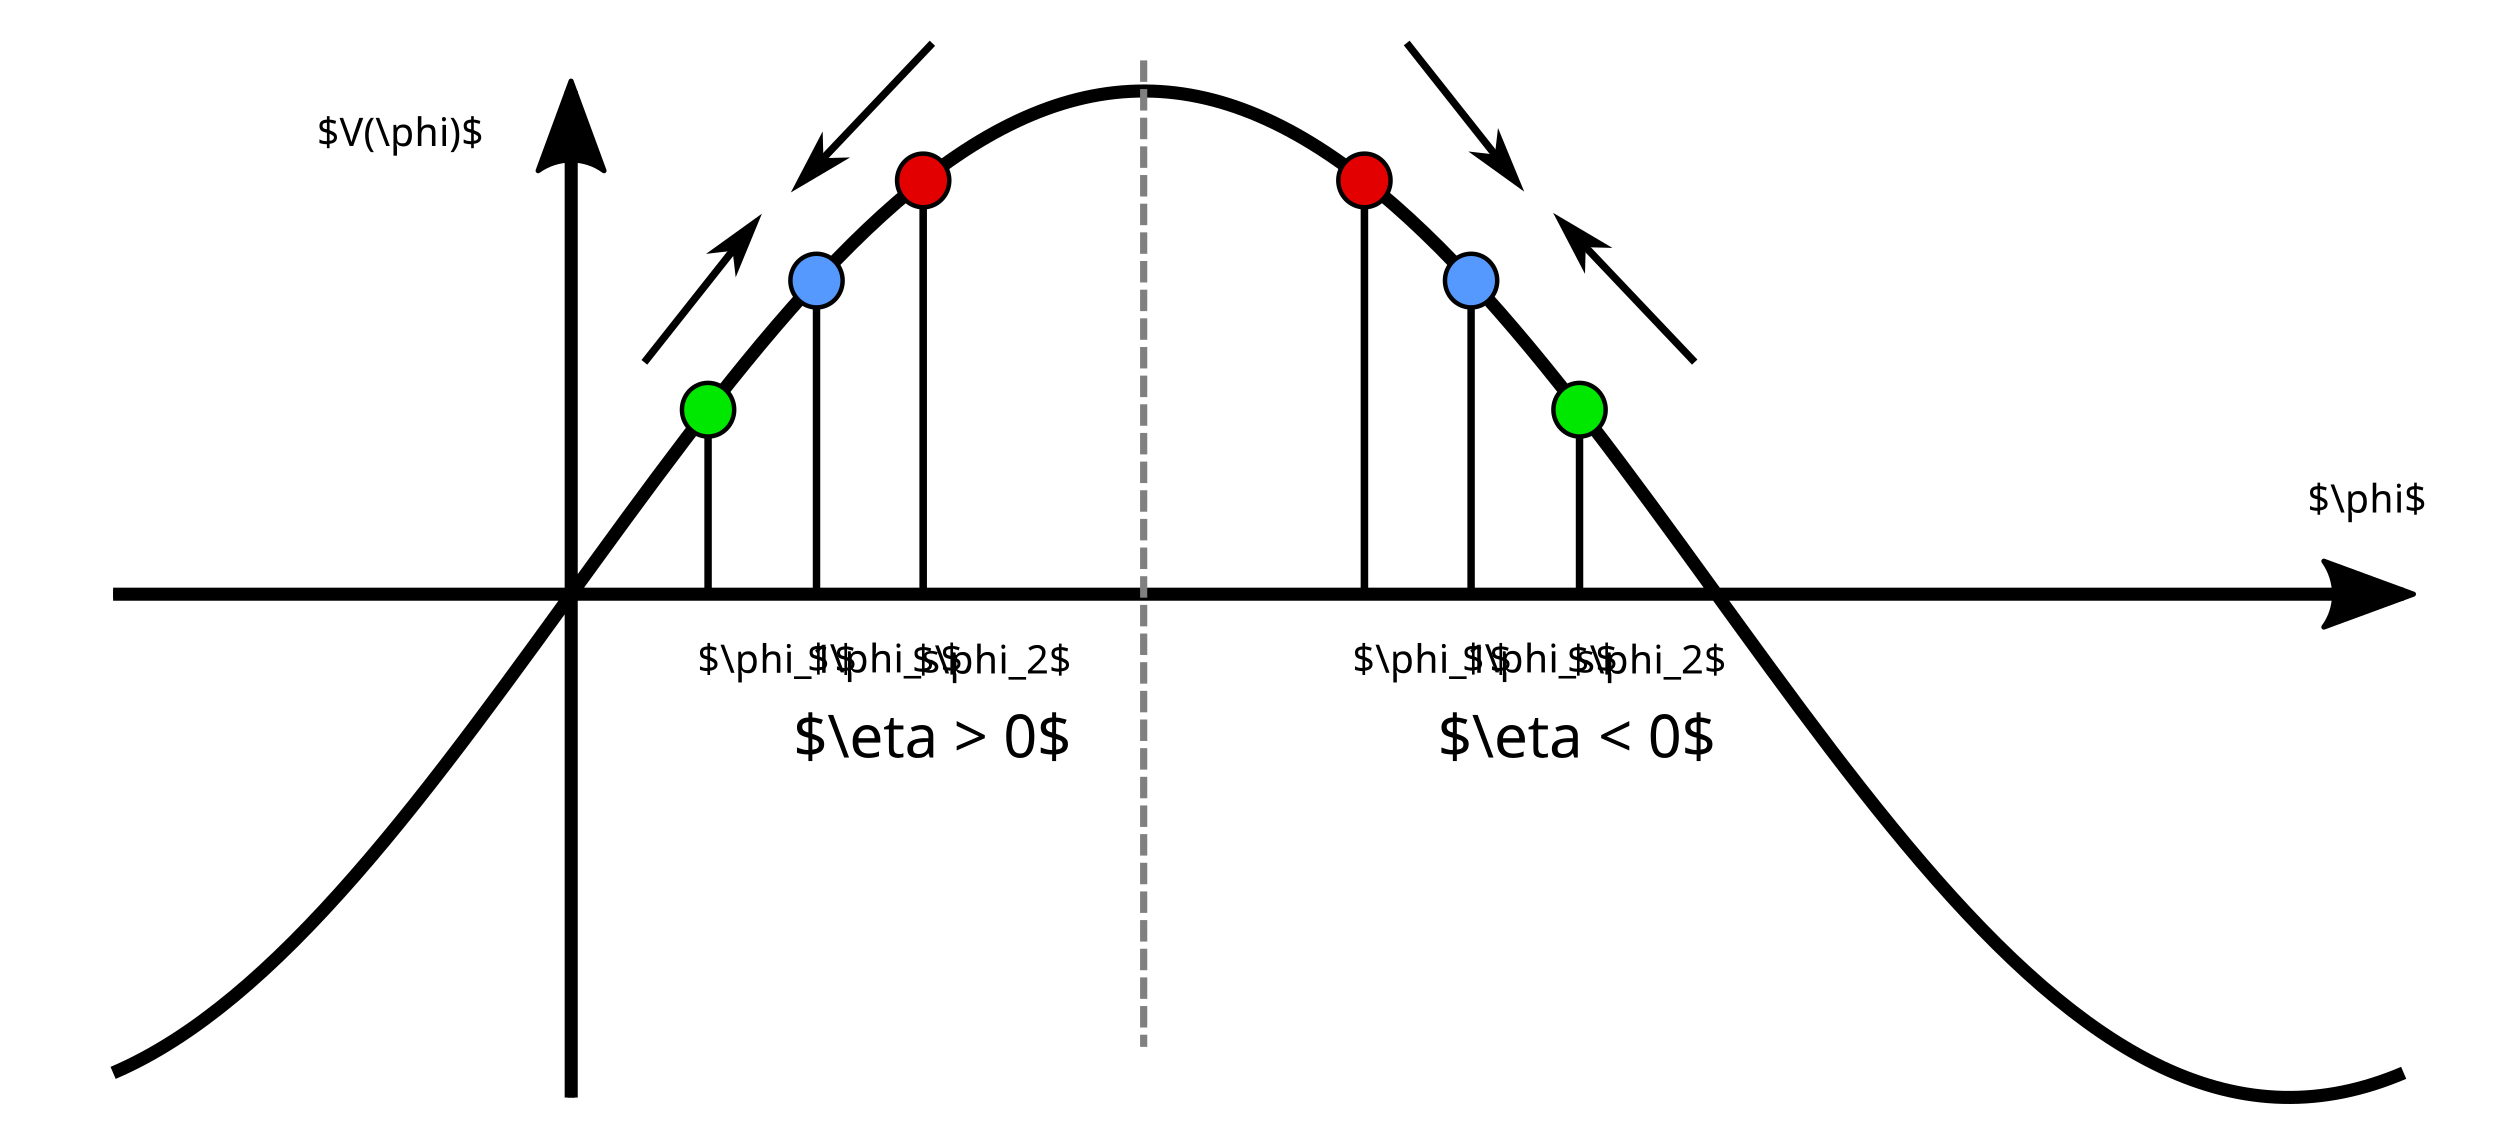
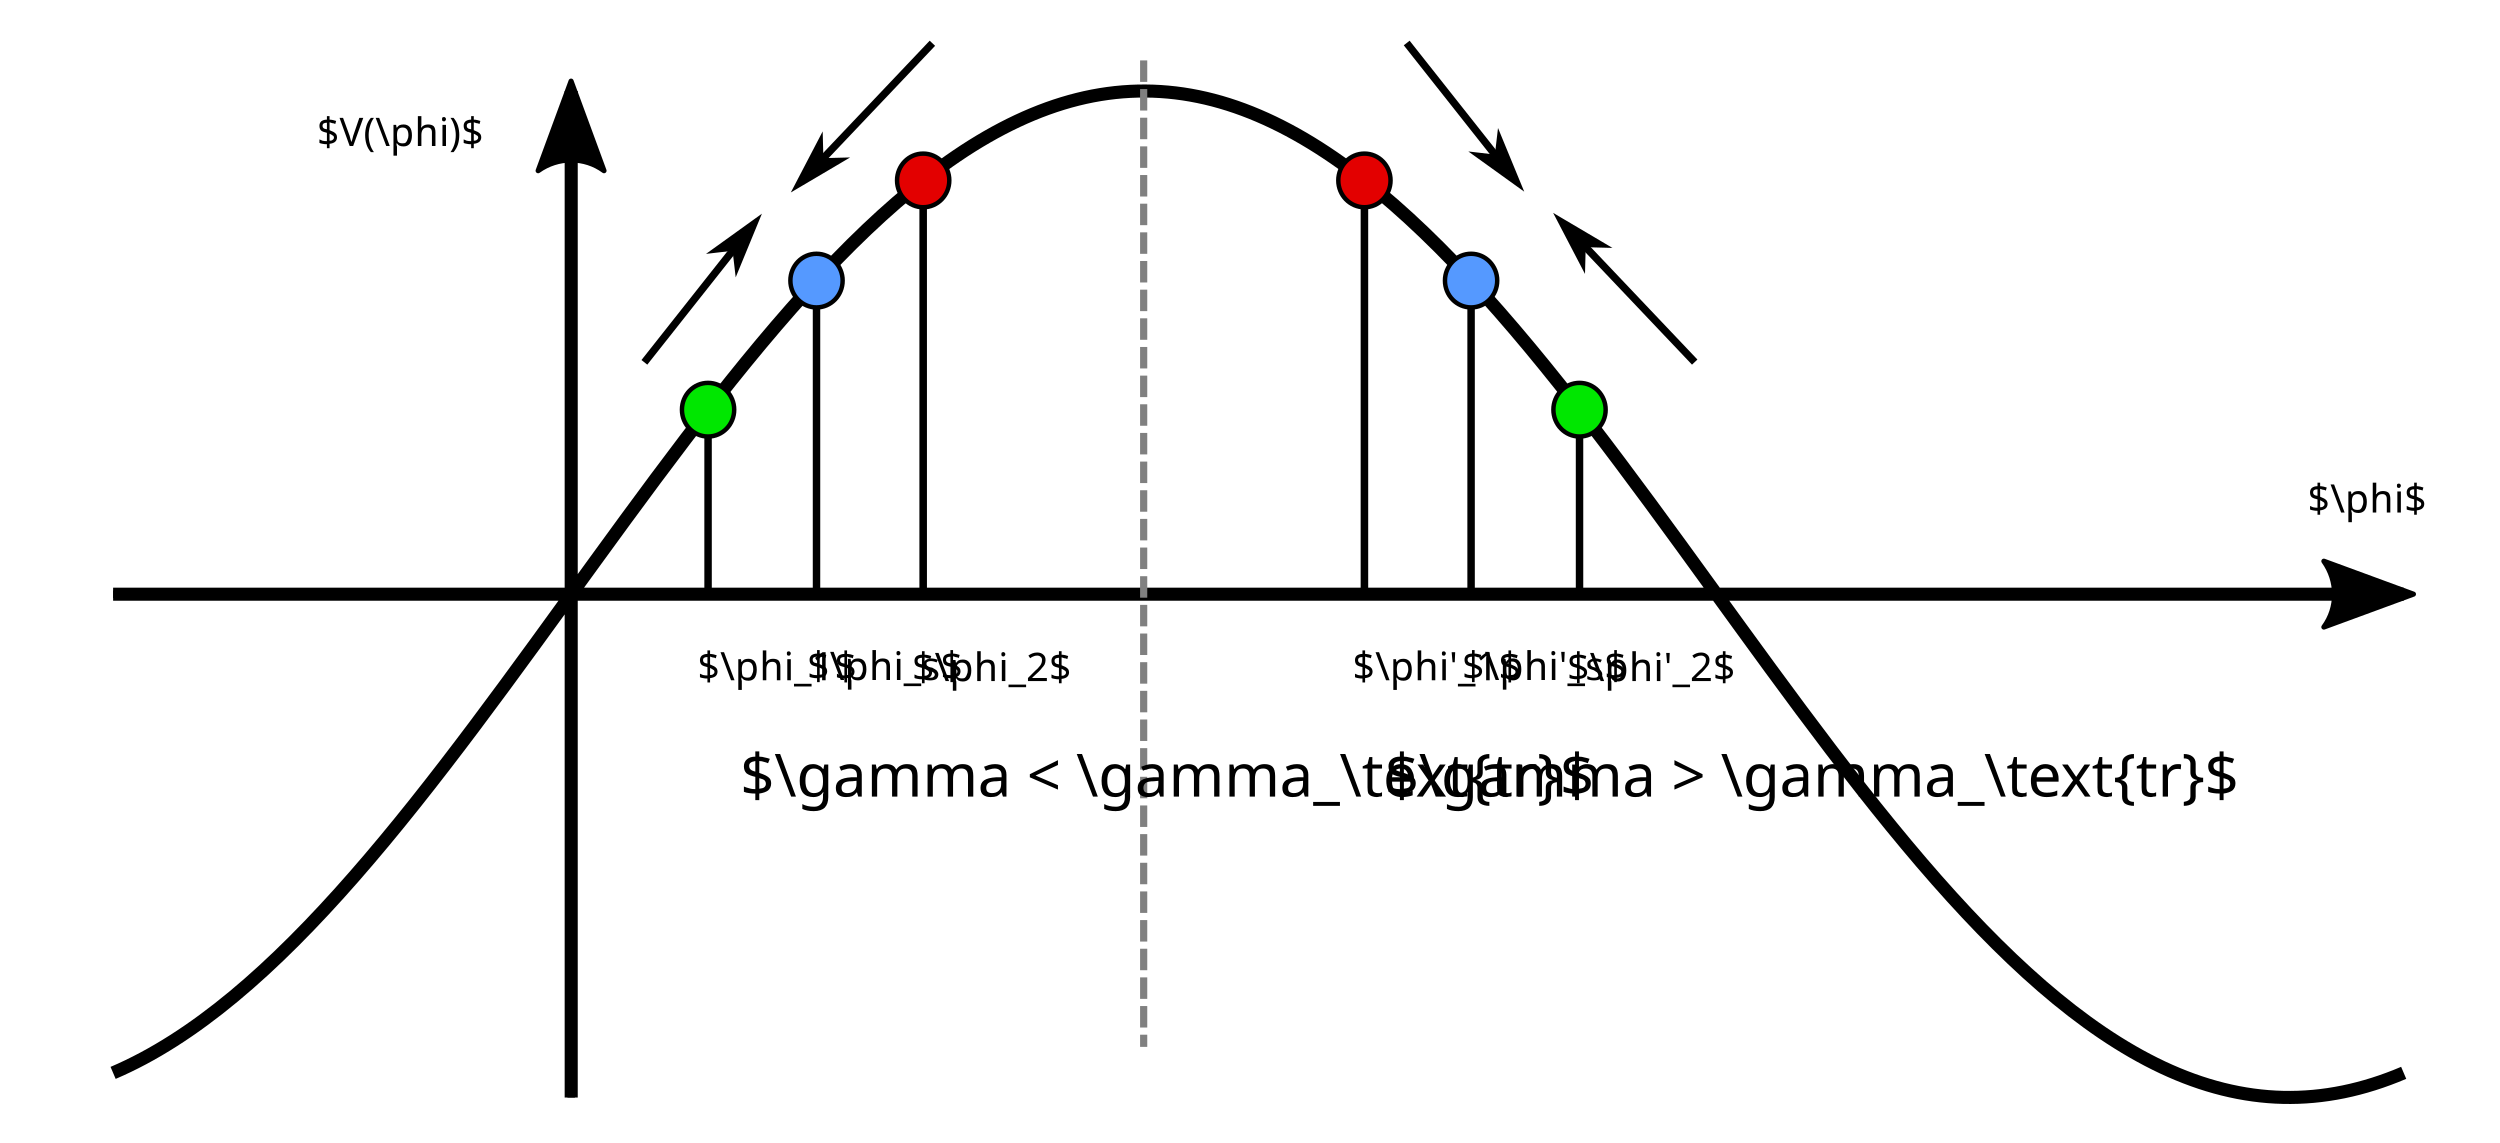
<svg xmlns="http://www.w3.org/2000/svg" id="svg5" version="1.1" viewBox="0 0 88.9 40.64" height="1.6in" width="3.5in">
  <defs id="defs2">
    <marker style="overflow:visible" id="Arrow1Mend" refX="0" refY="0" orient="auto">
      <path transform="matrix(-0.4,0,0,-0.4,-4,0)" style="fill:context-stroke;fill-rule:evenodd;stroke:context-stroke;stroke-width:1pt" d="M 0,0 5,-5 -12.5,0 5,5 Z" id="path4127" />
    </marker>
    <marker style="overflow:visible" id="Arrow2Lend" refX="0" refY="0" orient="auto">
      <path transform="matrix(-1.1,0,0,-1.1,-1.1,0)" d="M 8.719,4.034 -2.207,0.016 8.719,-4.002 c -1.745,2.372 -1.735,5.617 -6e-7,8.035 z" style="fill:context-stroke;fill-rule:evenodd;stroke:context-stroke;stroke-width:0.625;stroke-linejoin:round" id="path4139" />
    </marker>
    <marker style="overflow:visible" id="Arrow1Mend-1" refX="0" refY="0" orient="auto">
      <path transform="matrix(-0.4,0,0,-0.4,-4,0)" style="fill:context-stroke;fill-rule:evenodd;stroke:context-stroke;stroke-width:1pt" d="M 0,0 5,-5 -12.5,0 5,5 Z" id="path4127-8" />
    </marker>
    <marker style="overflow:visible" id="marker1119" refX="0" refY="0" orient="auto">
      <path transform="matrix(-0.4,0,0,-0.4,-4,0)" style="fill:context-stroke;fill-rule:evenodd;stroke:context-stroke;stroke-width:1pt" d="M 0,0 5,-5 -12.5,0 5,5 Z" id="path1117" />
    </marker>
  </defs>
  <g id="layer1">
    <path style="fill:none;stroke:#000000;stroke-width:0.465;stroke-miterlimit:4;stroke-dasharray:none;stroke-opacity:1" d="M 20.312,39.028 V 3.237 M 4.022,38.152 c 1.429,-0.61 2.858,-1.532 4.287,-2.718 1.429,-1.185 2.858,-2.634 4.287,-4.268 1.429,-1.633 2.858,-3.451 4.287,-5.355 1.429,-1.904 2.858,-3.894 4.287,-5.862 1.429,-1.968 2.858,-3.914 4.287,-5.734 1.429,-1.819 2.858,-3.511 4.287,-4.984 1.429,-1.473 2.858,-2.727 4.287,-3.695 1.429,-0.968 2.858,-1.647 4.287,-2.005 1.429,-0.357 2.858,-0.39 4.287,-0.097 1.429,0.292 2.858,0.911 4.287,1.82 1.429,0.91 2.858,2.112 4.287,3.541 1.429,1.429 2.858,3.085 4.287,4.878 1.429,1.793 2.858,3.723 4.287,5.686 1.429,1.963 2.858,3.958 4.287,5.878 1.429,1.92 2.858,3.764 4.287,5.433 1.429,1.669 2.858,3.162 4.287,4.399 1.429,1.237 2.858,2.217 4.287,2.889 1.429,0.671 2.858,1.033 4.287,1.065 1.429,0.033 2.858,-0.264 4.287,-0.873 m 1e-4,-17.02 H 4.022 Z" title="sin(x)" id="path3957" />
    <path style="fill:none;stroke:#000000;stroke-width:0.265px;stroke-linecap:butt;stroke-linejoin:miter;stroke-opacity:1;marker-end:url(#Arrow2Lend)" d="M 4.022,21.132 H 85.47" id="path4532" />
    <path style="fill:none;stroke:#000000;stroke-width:0.265px;stroke-linecap:butt;stroke-linejoin:miter;stroke-opacity:1;marker-end:url(#Arrow2Lend)" d="M 20.312,39.028 V 3.237" id="path4534" />
    <path style="fill:none;stroke:#000000;stroke-width:0.265px;stroke-linecap:butt;stroke-linejoin:miter;stroke-opacity:1" d="M 29.035,21.132 V 9.978" id="path4536" />
    <path style="fill:none;stroke:#000000;stroke-width:0.268px;stroke-linecap:butt;stroke-linejoin:miter;stroke-opacity:1" d="M 32.828,21.132 V 6.416" id="path4538" />
    <path style="fill:none;stroke:#000000;stroke-width:0.265px;stroke-linecap:butt;stroke-linejoin:miter;stroke-opacity:1" d="M 25.179,21.132 V 14.569" id="path4540" />
    <ellipse style="fill:#5599ff;fill-opacity:1;stroke:#000000;stroke-width:0.159;stroke-miterlimit:4;stroke-dasharray:none;stroke-opacity:1" id="path4976" cx="29.035" cy="9.978" rx="0.929" ry="0.954" />
    <path style="fill:none;stroke:#000000;stroke-width:0.265px;stroke-linecap:butt;stroke-linejoin:miter;stroke-opacity:1" d="M 52.312,21.132 V 9.978" id="path4536-7" />
    <ellipse style="fill:#5599ff;fill-opacity:1;stroke:#000000;stroke-width:0.159;stroke-miterlimit:4;stroke-dasharray:none;stroke-opacity:1" id="path4976-5" cx="52.312" cy="9.978" rx="0.929" ry="0.954" />
    <ellipse style="fill:#00e700;fill-opacity:1;stroke:#000000;stroke-width:0.159;stroke-miterlimit:4;stroke-dasharray:none;stroke-opacity:1" id="path4976-3" cx="25.179" cy="14.569" rx="0.929" ry="0.954" />
    <path style="fill:none;stroke:#000000;stroke-width:0.265px;stroke-linecap:butt;stroke-linejoin:miter;stroke-opacity:1" d="M 56.168,21.132 V 14.569" id="path4540-3" />
    <ellipse style="fill:#00e700;fill-opacity:1;stroke:#000000;stroke-width:0.159;stroke-miterlimit:4;stroke-dasharray:none;stroke-opacity:1" id="path4976-3-5" cx="56.168" cy="14.569" rx="0.929" ry="0.954" />
    <ellipse style="fill:#e30000;fill-opacity:1;stroke:#000000;stroke-width:0.159;stroke-miterlimit:4;stroke-dasharray:none;stroke-opacity:1" id="path4976-6" cx="32.828" cy="6.416" rx="0.929" ry="0.954" />
    <path style="fill:none;stroke:#000000;stroke-width:0.268px;stroke-linecap:butt;stroke-linejoin:miter;stroke-opacity:1" d="M 48.519,21.132 V 6.416" id="path4538-3" />
    <ellipse style="fill:#e30000;fill-opacity:1;stroke:#000000;stroke-width:0.159;stroke-miterlimit:4;stroke-dasharray:none;stroke-opacity:1" id="path4976-6-6" cx="48.519" cy="6.416" rx="0.929" ry="0.954" />
-     <text xml:space="preserve" style="font-size:1.411px;line-height:1.25;font-family:sans-serif;stroke-width:0.265" x="24.798" y="23.925" id="text9096">
-       <tspan id="tspan9094" style="font-size:1.411px;stroke-width:0.265" x="24.798" y="23.925">$\phi_1$</tspan>
+     <text xml:space="preserve" style="font-size:1.411px;line-height:1.25;font-family:sans-serif;stroke-width:0.265" x="24.798" y="24.194" id="text9096">
+       <tspan id="tspan9094" style="font-size:1.411px;stroke-width:0.265" x="24.798" y="24.194">$\phi_1$</tspan>
    </text>
-     <text xml:space="preserve" style="font-size:1.411px;line-height:1.25;font-family:sans-serif;stroke-width:0.265" x="28.695" y="23.91" id="text9096-7">
-       <tspan id="tspan9094-5" style="font-size:1.411px;stroke-width:0.265" x="28.695" y="23.91">$\phi_s$</tspan>
+     <text xml:space="preserve" style="font-size:1.411px;line-height:1.25;font-family:sans-serif;stroke-width:0.265" x="28.695" y="24.179" id="text9096-7">
+       <tspan id="tspan9094-5" style="font-size:1.411px;stroke-width:0.265" x="28.695" y="24.179">$\phi_s$</tspan>
    </text>
-     <text xml:space="preserve" style="font-size:1.411px;line-height:1.25;font-family:sans-serif;stroke-width:0.265" x="32.427" y="23.951" id="text9096-3">
-       <tspan id="tspan9094-56" style="font-size:1.411px;stroke-width:0.265" x="32.427" y="23.951">$\phi_2$</tspan>
+     <text xml:space="preserve" style="font-size:1.411px;line-height:1.25;font-family:sans-serif;stroke-width:0.265" x="32.427" y="24.22" id="text9096-3">
+       <tspan id="tspan9094-56" style="font-size:1.411px;stroke-width:0.265" x="32.427" y="24.22">$\phi_2$</tspan>
    </text>
-     <text xml:space="preserve" style="font-size:1.411px;line-height:1.25;font-family:sans-serif;stroke-width:0.265" x="48.089" y="23.925" id="text9096-9">
-       <tspan id="tspan9094-3" style="font-size:1.411px;stroke-width:0.265" x="48.089" y="23.925">$\phi_1$</tspan>
+     <text xml:space="preserve" style="font-size:1.411px;line-height:1.25;font-family:sans-serif;stroke-width:0.265" x="48.089" y="24.194" id="text9096-9">
+       <tspan id="tspan9094-3" style="font-size:1.411px;stroke-width:0.265" x="48.089" y="24.194">$\phi'_1$</tspan>
    </text>
-     <text xml:space="preserve" style="font-size:1.411px;line-height:1.25;font-family:sans-serif;stroke-width:0.265" x="51.985" y="23.91" id="text9096-7-6">
-       <tspan id="tspan9094-5-0" style="font-size:1.411px;stroke-width:0.265" x="51.985" y="23.91">$\phi_s$</tspan>
+     <text xml:space="preserve" style="font-size:1.411px;line-height:1.25;font-family:sans-serif;stroke-width:0.265" x="51.985" y="24.179" id="text9096-7-6">
+       <tspan id="tspan9094-5-0" style="font-size:1.411px;stroke-width:0.265" x="51.985" y="24.179">$\phi'_s$</tspan>
    </text>
-     <text xml:space="preserve" style="font-size:1.411px;line-height:1.25;font-family:sans-serif;stroke-width:0.265" x="55.717" y="23.951" id="text9096-3-6">
-       <tspan id="tspan9094-56-26" style="font-size:1.411px;stroke-width:0.265" x="55.717" y="23.951">$\phi_2$</tspan>
+     <text xml:space="preserve" style="font-size:1.411px;line-height:1.25;font-family:sans-serif;stroke-width:0.265" x="55.717" y="24.22" id="text9096-3-6">
+       <tspan id="tspan9094-56-26" style="font-size:1.411px;stroke-width:0.265" x="55.717" y="24.22">$\phi'_2$</tspan>
    </text>
    <text xml:space="preserve" style="font-size:1.411px;line-height:1.25;font-family:sans-serif;stroke-width:0.265" x="82.052" y="18.227" id="text9096-3-2">
      <tspan id="tspan9094-56-9" style="font-size:1.411px;stroke-width:0.265" x="82.052" y="18.227">$\phi$</tspan>
    </text>
    <text xml:space="preserve" style="font-size:1.411px;line-height:1.25;font-family:sans-serif;stroke-width:0.265" x="11.264" y="5.194" id="text9096-3-1">
      <tspan id="tspan9094-56-2" style="font-size:1.411px;stroke-width:0.265" x="11.264" y="5.194">$V(\phi)$</tspan>
    </text>
    <path style="fill:#000000;fill-opacity:1;stroke:#000000;stroke-width:0.265;stroke-linecap:butt;stroke-linejoin:miter;stroke-miterlimit:4;stroke-dasharray:none;stroke-opacity:1;marker-end:url(#Arrow1Mend)" d="M 22.914,12.885 26.77,8.008" id="path24441" />
    <path style="fill:#000000;stroke:#000000;stroke-width:0.265;stroke-linecap:butt;stroke-linejoin:miter;stroke-miterlimit:4;stroke-dasharray:none;stroke-opacity:1;marker-end:url(#Arrow1Mend);fill-opacity:1" d="M 33.156,1.538 28.481,6.465" id="path24443" />
    <path style="fill:#000000;fill-opacity:1;stroke:#000000;stroke-width:0.265;stroke-linecap:butt;stroke-linejoin:miter;stroke-miterlimit:4;stroke-dasharray:none;stroke-opacity:1;marker-end:url(#Arrow1Mend-1)" d="m 50.022,1.529 3.856,4.877" id="path24441-7" />
    <path style="fill:#000000;fill-opacity:1;stroke:#000000;stroke-width:0.265;stroke-linecap:butt;stroke-linejoin:miter;stroke-miterlimit:4;stroke-dasharray:none;stroke-opacity:1;marker-end:url(#Arrow1Mend-1)" d="M 60.264,12.876 55.589,7.949" id="path24443-9" />
    <path style="fill:#808080;stroke:#808080;stroke-width:0.255;stroke-linecap:butt;stroke-linejoin:miter;stroke-miterlimit:4;stroke-dasharray:0.764,0.255;stroke-dashoffset:0;stroke-opacity:1" d="M 40.669,2.148 V 37.227" id="path1219" />
-     <text xml:space="preserve" style="font-size:2.117px;line-height:1.25;font-family:sans-serif;stroke-width:0.265" x="28.214" y="26.935" id="text5273">
-       <tspan id="tspan5271" style="font-size:2.117px;stroke-width:0.265" x="28.214" y="26.935">$\eta &gt; 0$</tspan>
+     <text xml:space="preserve" style="font-size:2.117px;line-height:1.25;font-family:sans-serif;stroke-width:0.265" x="26.33" y="28.328" id="text5273">
+       <tspan id="tspan5271" style="font-size:2.117px;stroke-width:0.265" x="26.33" y="28.328">$\gamma &lt; \gamma_\text{tr}$</tspan>
    </text>
-     <text xml:space="preserve" style="font-size:2.117px;line-height:1.25;font-family:sans-serif;stroke-width:0.265" x="51.133" y="26.935" id="text5273-23">
-       <tspan id="tspan5271-7" style="font-size:2.117px;stroke-width:0.265" x="51.133" y="26.935">$\eta &lt; 0$</tspan>
+     <text xml:space="preserve" style="font-size:2.117px;line-height:1.25;font-family:sans-serif;stroke-width:0.265" x="49.249" y="28.328" id="text5273-23">
+       <tspan id="tspan5271-7" style="font-size:2.117px;stroke-width:0.265" x="49.249" y="28.328">$\gamma &gt; \gamma_\text{tr}$</tspan>
    </text>
  </g>
</svg>
